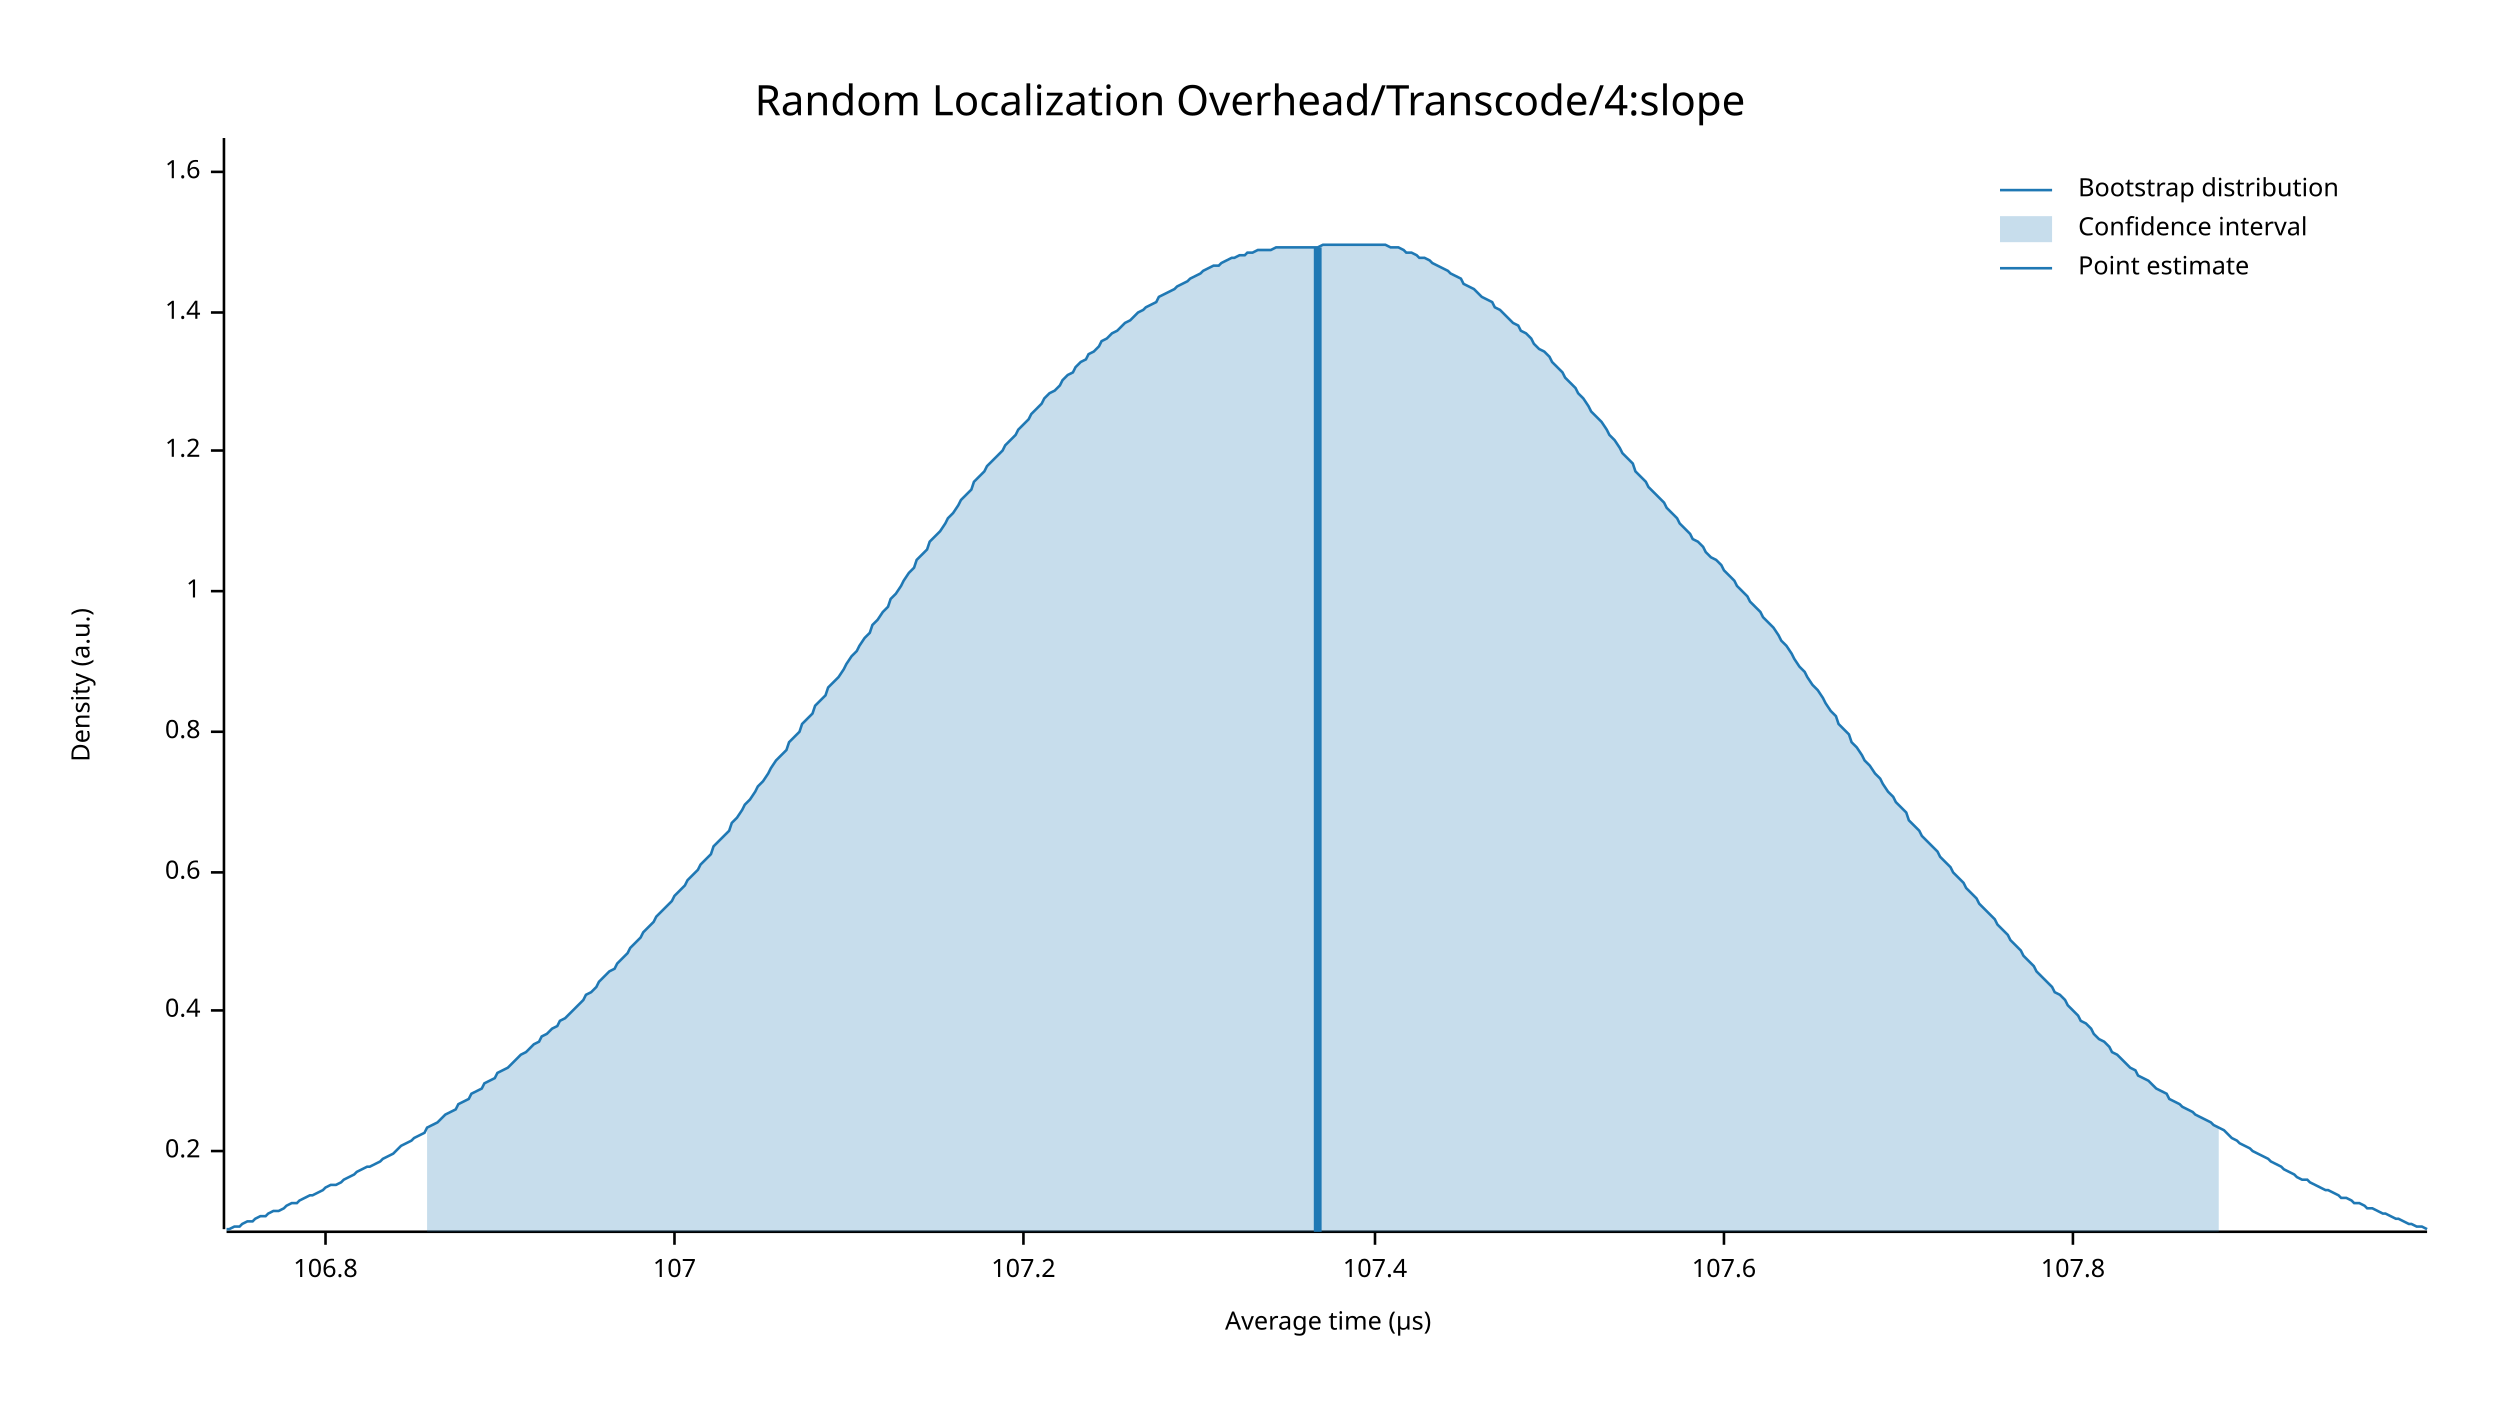
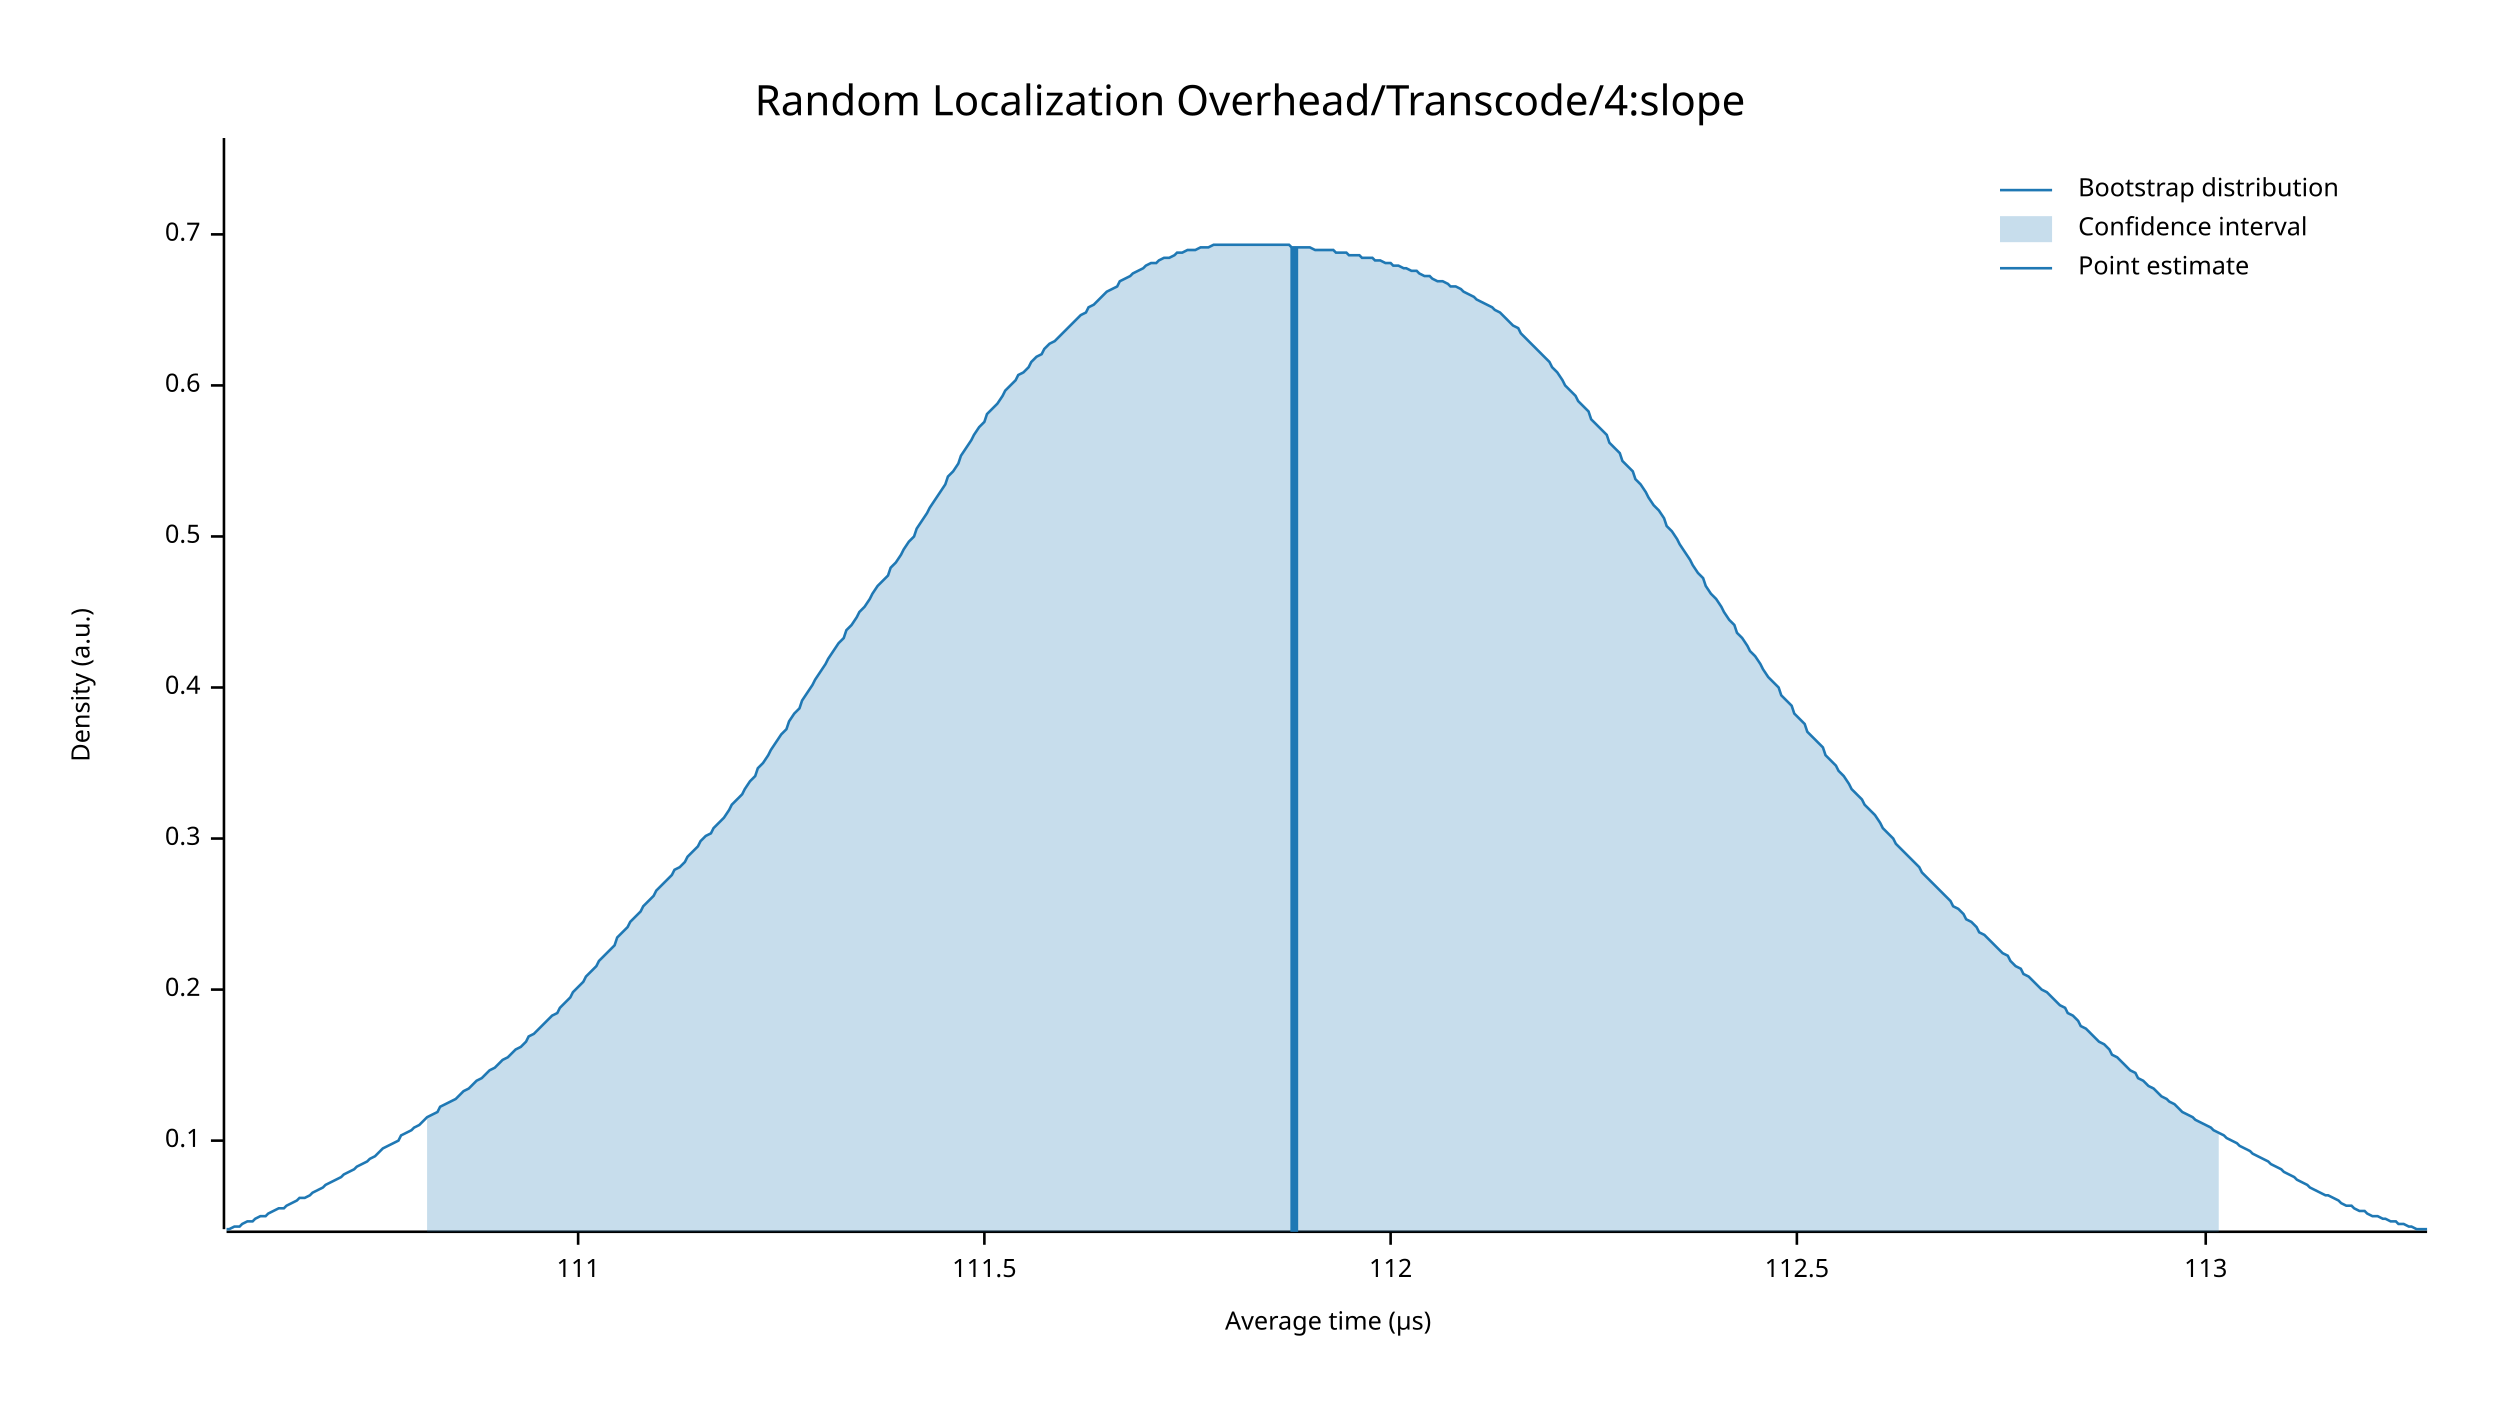
<svg xmlns="http://www.w3.org/2000/svg" width="960" height="540" viewBox="0 0 960 540">
  <text x="480" y="32" dy="0.76em" text-anchor="middle" font-family="sans-serif" font-size="16.129" opacity="1" fill="#000000">
Random Localization Overhead/Transcode/4:slope
</text>
  <text x="27" y="263" dy="0.76em" text-anchor="middle" font-family="sans-serif" font-size="9.677" opacity="1" fill="#000000" transform="rotate(270, 27, 263)">
Density (a.u.)
</text>
  <text x="510" y="513" dy="-0.5ex" text-anchor="middle" font-family="sans-serif" font-size="9.677" opacity="1" fill="#000000">
Average time (µs)
</text>
  <polyline fill="none" opacity="1" stroke="#000000" stroke-width="1" points="86,53 86,472 " />
-   <text x="77" y="442" dy="0.5ex" text-anchor="end" font-family="sans-serif" font-size="9.677" opacity="1" fill="#000000">
+   <text x="77" y="438" dy="0.5ex" text-anchor="end" font-family="sans-serif" font-size="9.677" opacity="1" fill="#000000">
+ 0.1
+ </text>
+   <polyline fill="none" opacity="1" stroke="#000000" stroke-width="1" points="81,438 86,438 " />
+   <text x="77" y="380" dy="0.5ex" text-anchor="end" font-family="sans-serif" font-size="9.677" opacity="1" fill="#000000">
0.2
</text>
-   <polyline fill="none" opacity="1" stroke="#000000" stroke-width="1" points="81,442 86,442 " />
-   <text x="77" y="388" dy="0.5ex" text-anchor="end" font-family="sans-serif" font-size="9.677" opacity="1" fill="#000000">
+   <polyline fill="none" opacity="1" stroke="#000000" stroke-width="1" points="81,380 86,380 " />
+   <text x="77" y="322" dy="0.5ex" text-anchor="end" font-family="sans-serif" font-size="9.677" opacity="1" fill="#000000">
+ 0.3
+ </text>
+   <polyline fill="none" opacity="1" stroke="#000000" stroke-width="1" points="81,322 86,322 " />
+   <text x="77" y="264" dy="0.5ex" text-anchor="end" font-family="sans-serif" font-size="9.677" opacity="1" fill="#000000">
0.4
</text>
-   <polyline fill="none" opacity="1" stroke="#000000" stroke-width="1" points="81,388 86,388 " />
-   <text x="77" y="335" dy="0.5ex" text-anchor="end" font-family="sans-serif" font-size="9.677" opacity="1" fill="#000000">
+   <polyline fill="none" opacity="1" stroke="#000000" stroke-width="1" points="81,264 86,264 " />
+   <text x="77" y="206" dy="0.5ex" text-anchor="end" font-family="sans-serif" font-size="9.677" opacity="1" fill="#000000">
+ 0.5
+ </text>
+   <polyline fill="none" opacity="1" stroke="#000000" stroke-width="1" points="81,206 86,206 " />
+   <text x="77" y="148" dy="0.5ex" text-anchor="end" font-family="sans-serif" font-size="9.677" opacity="1" fill="#000000">
0.6
</text>
-   <polyline fill="none" opacity="1" stroke="#000000" stroke-width="1" points="81,335 86,335 " />
-   <text x="77" y="281" dy="0.5ex" text-anchor="end" font-family="sans-serif" font-size="9.677" opacity="1" fill="#000000">
- 0.8
+   <polyline fill="none" opacity="1" stroke="#000000" stroke-width="1" points="81,148 86,148 " />
+   <text x="77" y="90" dy="0.5ex" text-anchor="end" font-family="sans-serif" font-size="9.677" opacity="1" fill="#000000">
+ 0.7
</text>
-   <polyline fill="none" opacity="1" stroke="#000000" stroke-width="1" points="81,281 86,281 " />
-   <text x="77" y="227" dy="0.5ex" text-anchor="end" font-family="sans-serif" font-size="9.677" opacity="1" fill="#000000">
- 1
+   <polyline fill="none" opacity="1" stroke="#000000" stroke-width="1" points="81,90 86,90 " />
+   <polyline fill="none" opacity="1" stroke="#000000" stroke-width="1" points="87,473 932,473 " />
+   <text x="222" y="483" dy="0.76em" text-anchor="middle" font-family="sans-serif" font-size="9.677" opacity="1" fill="#000000">
+ 111
</text>
-   <polyline fill="none" opacity="1" stroke="#000000" stroke-width="1" points="81,227 86,227 " />
-   <text x="77" y="173" dy="0.5ex" text-anchor="end" font-family="sans-serif" font-size="9.677" opacity="1" fill="#000000">
- 1.2
+   <polyline fill="none" opacity="1" stroke="#000000" stroke-width="1" points="222,473 222,478 " />
+   <text x="378" y="483" dy="0.76em" text-anchor="middle" font-family="sans-serif" font-size="9.677" opacity="1" fill="#000000">
+ 111.5
</text>
-   <polyline fill="none" opacity="1" stroke="#000000" stroke-width="1" points="81,173 86,173 " />
-   <text x="77" y="120" dy="0.5ex" text-anchor="end" font-family="sans-serif" font-size="9.677" opacity="1" fill="#000000">
- 1.4
+   <polyline fill="none" opacity="1" stroke="#000000" stroke-width="1" points="378,473 378,478 " />
+   <text x="534" y="483" dy="0.76em" text-anchor="middle" font-family="sans-serif" font-size="9.677" opacity="1" fill="#000000">
+ 112
</text>
-   <polyline fill="none" opacity="1" stroke="#000000" stroke-width="1" points="81,120 86,120 " />
-   <text x="77" y="66" dy="0.5ex" text-anchor="end" font-family="sans-serif" font-size="9.677" opacity="1" fill="#000000">
- 1.6
+   <polyline fill="none" opacity="1" stroke="#000000" stroke-width="1" points="534,473 534,478 " />
+   <text x="690" y="483" dy="0.76em" text-anchor="middle" font-family="sans-serif" font-size="9.677" opacity="1" fill="#000000">
+ 112.5
</text>
-   <polyline fill="none" opacity="1" stroke="#000000" stroke-width="1" points="81,66 86,66 " />
-   <polyline fill="none" opacity="1" stroke="#000000" stroke-width="1" points="87,473 932,473 " />
-   <text x="125" y="483" dy="0.76em" text-anchor="middle" font-family="sans-serif" font-size="9.677" opacity="1" fill="#000000">
- 106.8
+   <polyline fill="none" opacity="1" stroke="#000000" stroke-width="1" points="690,473 690,478 " />
+   <text x="847" y="483" dy="0.76em" text-anchor="middle" font-family="sans-serif" font-size="9.677" opacity="1" fill="#000000">
+ 113
</text>
-   <polyline fill="none" opacity="1" stroke="#000000" stroke-width="1" points="125,473 125,478 " />
-   <text x="259" y="483" dy="0.76em" text-anchor="middle" font-family="sans-serif" font-size="9.677" opacity="1" fill="#000000">
- 107
- </text>
-   <polyline fill="none" opacity="1" stroke="#000000" stroke-width="1" points="259,473 259,478 " />
-   <text x="393" y="483" dy="0.76em" text-anchor="middle" font-family="sans-serif" font-size="9.677" opacity="1" fill="#000000">
- 107.2
- </text>
-   <polyline fill="none" opacity="1" stroke="#000000" stroke-width="1" points="393,473 393,478 " />
-   <text x="528" y="483" dy="0.76em" text-anchor="middle" font-family="sans-serif" font-size="9.677" opacity="1" fill="#000000">
- 107.4
- </text>
-   <polyline fill="none" opacity="1" stroke="#000000" stroke-width="1" points="528,473 528,478 " />
-   <text x="662" y="483" dy="0.76em" text-anchor="middle" font-family="sans-serif" font-size="9.677" opacity="1" fill="#000000">
- 107.6
- </text>
-   <polyline fill="none" opacity="1" stroke="#000000" stroke-width="1" points="662,473 662,478 " />
-   <text x="796" y="483" dy="0.76em" text-anchor="middle" font-family="sans-serif" font-size="9.677" opacity="1" fill="#000000">
- 107.8
- </text>
-   <polyline fill="none" opacity="1" stroke="#000000" stroke-width="1" points="796,473 796,478 " />
-   <polyline fill="none" opacity="1" stroke="#1F78B4" stroke-width="1" points="87,472 88,472 90,471 92,471 93,470 95,469 97,469 98,468 100,467 102,467 103,466 105,465 107,465 109,464 110,463 112,462 114,462 115,461 117,460 119,459 120,459 122,458 124,457 125,456 127,455 129,455 131,454 132,453 134,452 136,451 137,450 139,449 141,448 142,448 144,447 146,446 147,445 149,444 151,443 153,441 154,440 156,439 158,438 159,437 161,436 163,435 164,433 166,432 168,431 169,430 171,428 173,427 175,426 176,424 178,423 180,422 181,420 183,419 185,418 186,416 188,415 190,414 191,412 193,411 195,410 197,408 198,407 200,405 202,404 203,403 205,401 207,400 208,398 210,397 212,395 214,394 215,392 217,391 219,389 220,388 222,386 224,384 225,382 227,381 229,379 230,377 232,375 234,373 236,372 237,370 239,368 241,366 242,364 244,362 246,360 247,358 249,356 251,354 252,352 254,350 256,348 258,346 259,344 261,342 263,340 264,338 266,336 268,334 269,332 271,330 273,328 274,325 276,323 278,321 280,319 281,316 283,314 285,311 286,309 288,307 290,304 291,302 293,300 295,297 296,295 298,292 300,290 302,288 303,285 305,283 307,281 308,278 310,276 312,274 313,271 315,269 317,267 318,264 320,262 322,260 324,257 325,255 327,252 329,250 330,248 332,245 334,243 335,240 337,238 339,235 341,233 342,230 344,228 346,225 347,223 349,220 351,218 352,215 354,213 356,211 357,208 359,206 361,204 363,201 364,199 366,197 368,194 369,192 371,190 373,188 374,185 376,183 378,181 379,179 381,177 383,175 385,173 386,171 388,169 390,167 391,165 393,163 395,161 396,159 398,157 400,155 401,153 403,151 405,150 407,148 408,146 410,144 412,143 413,141 415,139 417,138 418,136 420,135 422,133 423,131 425,130 427,128 429,127 430,126 432,124 434,123 435,122 437,120 439,119 440,118 442,117 444,116 445,114 447,113 449,112 451,111 452,110 454,109 456,108 457,107 459,106 461,105 462,104 464,103 466,102 468,102 469,101 471,100 473,99 474,99 476,98 478,98 479,97 481,97 483,96 484,96 486,96 488,96 490,95 491,95 493,95 495,95 496,95 498,95 500,95 501,95 503,95 505,95 506,95 508,94 510,94 512,94 513,94 515,94 517,94 518,94 520,94 522,94 523,94 525,94 527,94 528,94 530,94 532,94 534,95 535,95 537,95 539,96 540,97 542,97 544,98 545,99 547,99 549,100 550,101 552,102 554,103 556,104 557,105 559,106 561,107 562,109 564,110 566,111 567,112 569,114 571,115 573,116 574,118 576,119 578,121 579,122 581,124 583,125 584,127 586,128 588,130 589,132 591,134 593,135 595,137 596,139 598,141 600,143 601,145 603,147 605,149 606,151 608,153 610,156 611,158 613,160 615,162 617,165 618,167 620,169 622,172 623,174 625,176 627,178 628,181 630,183 632,185 633,187 635,189 637,191 639,193 640,195 642,197 644,199 645,201 647,203 649,205 650,207 652,208 654,210 655,212 657,214 659,215 661,217 662,219 664,221 666,223 667,225 669,227 671,229 672,231 674,233 676,235 677,237 679,239 681,241 683,244 684,246 686,248 688,251 689,253 691,256 693,258 694,260 696,263 698,265 700,268 701,270 703,273 705,275 706,278 708,280 710,282 711,285 713,287 715,290 716,292 718,294 720,297 722,299 723,301 725,304 727,306 728,308 730,310 732,312 733,315 735,317 737,319 738,321 740,323 742,325 744,327 745,329 747,331 749,333 750,335 752,337 754,339 755,341 757,343 759,345 760,347 762,349 764,351 766,353 767,355 769,357 771,359 772,361 774,363 776,365 777,367 779,369 781,371 782,373 784,375 786,377 788,379 789,381 791,382 793,384 794,386 796,388 798,390 799,392 801,393 803,395 804,397 806,399 808,400 810,402 811,404 813,405 815,407 816,408 818,410 820,411 821,413 823,414 825,415 827,417 828,418 830,419 832,420 833,422 835,423 837,424 838,425 840,426 842,427 843,428 845,429 847,430 849,431 850,432 852,433 854,434 855,435 857,437 859,438 860,439 862,440 864,441 865,442 867,443 869,444 871,445 872,446 874,447 876,448 877,449 879,450 881,451 882,452 884,453 886,453 887,454 889,455 891,456 893,457 894,457 896,458 898,459 899,460 901,460 903,461 904,462 906,462 908,463 909,464 911,464 913,465 915,466 916,466 918,467 920,468 921,468 923,469 925,470 926,470 928,471 930,471 932,472 " />
-   <polygon opacity="0.25" fill="#1F78B4" points="164,433 166,432 168,431 169,430 171,428 173,427 175,426 176,424 178,423 180,422 181,420 183,419 185,418 186,416 188,415 190,414 191,412 193,411 195,410 197,408 198,407 200,405 202,404 203,403 205,401 207,400 208,398 210,397 212,395 214,394 215,392 217,391 219,389 220,388 222,386 224,384 225,382 227,381 229,379 230,377 232,375 234,373 236,372 237,370 239,368 241,366 242,364 244,362 246,360 247,358 249,356 251,354 252,352 254,350 256,348 258,346 259,344 261,342 263,340 264,338 266,336 268,334 269,332 271,330 273,328 274,325 276,323 278,321 280,319 281,316 283,314 285,311 286,309 288,307 290,304 291,302 293,300 295,297 296,295 298,292 300,290 302,288 303,285 305,283 307,281 308,278 310,276 312,274 313,271 315,269 317,267 318,264 320,262 322,260 324,257 325,255 327,252 329,250 330,248 332,245 334,243 335,240 337,238 339,235 341,233 342,230 344,228 346,225 347,223 349,220 351,218 352,215 354,213 356,211 357,208 359,206 361,204 363,201 364,199 366,197 368,194 369,192 371,190 373,188 374,185 376,183 378,181 379,179 381,177 383,175 385,173 386,171 388,169 390,167 391,165 393,163 395,161 396,159 398,157 400,155 401,153 403,151 405,150 407,148 408,146 410,144 412,143 413,141 415,139 417,138 418,136 420,135 422,133 423,131 425,130 427,128 429,127 430,126 432,124 434,123 435,122 437,120 439,119 440,118 442,117 444,116 445,114 447,113 449,112 451,111 452,110 454,109 456,108 457,107 459,106 461,105 462,104 464,103 466,102 468,102 469,101 471,100 473,99 474,99 476,98 478,98 479,97 481,97 483,96 484,96 486,96 488,96 490,95 491,95 493,95 495,95 496,95 498,95 500,95 501,95 503,95 505,95 506,95 508,94 510,94 512,94 513,94 515,94 517,94 518,94 520,94 522,94 523,94 525,94 527,94 528,94 530,94 532,94 534,95 535,95 537,95 539,96 540,97 542,97 544,98 545,99 547,99 549,100 550,101 552,102 554,103 556,104 557,105 559,106 561,107 562,109 564,110 566,111 567,112 569,114 571,115 573,116 574,118 576,119 578,121 579,122 581,124 583,125 584,127 586,128 588,130 589,132 591,134 593,135 595,137 596,139 598,141 600,143 601,145 603,147 605,149 606,151 608,153 610,156 611,158 613,160 615,162 617,165 618,167 620,169 622,172 623,174 625,176 627,178 628,181 630,183 632,185 633,187 635,189 637,191 639,193 640,195 642,197 644,199 645,201 647,203 649,205 650,207 652,208 654,210 655,212 657,214 659,215 661,217 662,219 664,221 666,223 667,225 669,227 671,229 672,231 674,233 676,235 677,237 679,239 681,241 683,244 684,246 686,248 688,251 689,253 691,256 693,258 694,260 696,263 698,265 700,268 701,270 703,273 705,275 706,278 708,280 710,282 711,285 713,287 715,290 716,292 718,294 720,297 722,299 723,301 725,304 727,306 728,308 730,310 732,312 733,315 735,317 737,319 738,321 740,323 742,325 744,327 745,329 747,331 749,333 750,335 752,337 754,339 755,341 757,343 759,345 760,347 762,349 764,351 766,353 767,355 769,357 771,359 772,361 774,363 776,365 777,367 779,369 781,371 782,373 784,375 786,377 788,379 789,381 791,382 793,384 794,386 796,388 798,390 799,392 801,393 803,395 804,397 806,399 808,400 810,402 811,404 813,405 815,407 816,408 818,410 820,411 821,413 823,414 825,415 827,417 828,418 830,419 832,420 833,422 835,423 837,424 838,425 840,426 842,427 843,428 845,429 847,430 849,431 850,432 852,433 852,473 164,473 " />
-   <polyline fill="none" opacity="1" stroke="#1F78B4" stroke-width="3" points="506,473 506,95 " />
+   <polyline fill="none" opacity="1" stroke="#000000" stroke-width="1" points="847,473 847,478 " />
+   <polyline fill="none" opacity="1" stroke="#1F78B4" stroke-width="1" points="87,472 88,472 90,471 92,471 93,470 95,469 97,469 98,468 100,467 102,467 103,466 105,465 107,464 109,464 110,463 112,462 114,461 115,460 117,460 119,459 120,458 122,457 124,456 125,455 127,454 129,453 131,452 132,451 134,450 136,449 137,448 139,447 141,446 142,445 144,444 146,442 147,441 149,440 151,439 153,438 154,436 156,435 158,434 159,433 161,432 163,430 164,429 166,428 168,427 169,425 171,424 173,423 175,422 176,421 178,419 180,418 181,417 183,415 185,414 186,413 188,411 190,410 191,409 193,407 195,406 197,404 198,403 200,402 202,400 203,398 205,397 207,395 208,394 210,392 212,390 214,389 215,387 217,385 219,383 220,381 222,379 224,377 225,375 227,373 229,371 230,369 232,367 234,365 236,363 237,360 239,358 241,356 242,354 244,352 246,350 247,348 249,346 251,344 252,342 254,340 256,338 258,336 259,334 261,333 263,331 264,329 266,327 268,325 269,323 271,321 273,320 274,318 276,316 278,314 280,311 281,309 283,307 285,305 286,303 288,300 290,298 291,295 293,293 295,290 296,288 298,285 300,282 302,280 303,277 305,274 307,272 308,269 310,266 312,263 313,261 315,258 317,255 318,253 320,250 322,247 324,245 325,242 327,240 329,237 330,235 332,233 334,230 335,228 337,225 339,223 341,221 342,218 344,216 346,213 347,211 349,208 351,206 352,203 354,200 356,197 357,195 359,192 361,189 363,186 364,183 366,181 368,178 369,175 371,172 373,169 374,167 376,164 378,162 379,159 381,157 383,155 385,152 386,150 388,148 390,146 391,144 393,143 395,141 396,139 398,137 400,136 401,134 403,132 405,131 407,129 408,128 410,126 412,124 413,123 415,121 417,120 418,118 420,117 422,115 423,114 425,112 427,111 429,110 430,108 432,107 434,106 435,105 437,104 439,103 440,102 442,101 444,101 445,100 447,99 449,99 451,98 452,97 454,97 456,96 457,96 459,96 461,95 462,95 464,95 466,94 468,94 469,94 471,94 473,94 474,94 476,94 478,94 479,94 481,94 483,94 484,94 486,94 488,94 490,94 491,94 493,94 495,94 496,95 498,95 500,95 501,95 503,95 505,96 506,96 508,96 510,96 512,96 513,97 515,97 517,97 518,98 520,98 522,98 523,99 525,99 527,99 528,100 530,100 532,101 534,101 535,102 537,102 539,103 540,103 542,104 544,104 545,105 547,106 549,106 550,107 552,108 554,108 556,109 557,110 559,110 561,111 562,112 564,113 566,114 567,115 569,116 571,117 573,118 574,119 576,120 578,122 579,123 581,125 583,126 584,128 586,130 588,132 589,133 591,135 593,137 595,139 596,141 598,143 600,146 601,148 603,150 605,152 606,154 608,156 610,158 611,161 613,163 615,165 617,167 618,170 620,172 622,174 623,177 625,179 627,181 628,184 630,186 632,189 633,191 635,194 637,196 639,199 640,202 642,204 644,207 645,209 647,212 649,215 650,217 652,220 654,222 655,225 657,228 659,230 661,233 662,235 664,238 666,240 667,243 669,245 671,248 672,250 674,252 676,255 677,257 679,260 681,262 683,264 684,267 686,269 688,271 689,274 691,276 693,278 694,281 696,283 698,285 700,287 701,290 703,292 705,294 706,296 708,298 710,301 711,303 713,305 715,307 716,309 718,311 720,313 722,316 723,318 725,320 727,322 728,324 730,326 732,328 733,329 735,331 737,333 738,335 740,337 742,339 744,341 745,342 747,344 749,346 750,348 752,349 754,351 755,353 757,354 759,356 760,358 762,359 764,361 766,363 767,364 769,366 771,367 772,369 774,371 776,372 777,374 779,375 781,377 782,378 784,380 786,381 788,383 789,384 791,386 793,387 794,389 796,390 798,392 799,394 801,395 803,397 804,398 806,400 808,401 810,403 811,405 813,406 815,408 816,409 818,411 820,412 821,414 823,415 825,417 827,418 828,419 830,421 832,422 833,423 835,424 837,426 838,427 840,428 842,429 843,430 845,431 847,432 849,433 850,434 852,435 854,436 855,437 857,438 859,439 860,440 862,441 864,442 865,443 867,444 869,445 871,446 872,447 874,448 876,449 877,450 879,451 881,452 882,453 884,454 886,455 887,456 889,457 891,458 893,459 894,459 896,460 898,461 899,462 901,463 903,463 904,464 906,465 908,465 909,466 911,467 913,467 915,468 916,468 918,469 920,469 921,470 923,470 925,471 926,471 928,472 930,472 932,472 " />
+   <polygon opacity="0.25" fill="#1F78B4" points="164,429 166,428 168,427 169,425 171,424 173,423 175,422 176,421 178,419 180,418 181,417 183,415 185,414 186,413 188,411 190,410 191,409 193,407 195,406 197,404 198,403 200,402 202,400 203,398 205,397 207,395 208,394 210,392 212,390 214,389 215,387 217,385 219,383 220,381 222,379 224,377 225,375 227,373 229,371 230,369 232,367 234,365 236,363 237,360 239,358 241,356 242,354 244,352 246,350 247,348 249,346 251,344 252,342 254,340 256,338 258,336 259,334 261,333 263,331 264,329 266,327 268,325 269,323 271,321 273,320 274,318 276,316 278,314 280,311 281,309 283,307 285,305 286,303 288,300 290,298 291,295 293,293 295,290 296,288 298,285 300,282 302,280 303,277 305,274 307,272 308,269 310,266 312,263 313,261 315,258 317,255 318,253 320,250 322,247 324,245 325,242 327,240 329,237 330,235 332,233 334,230 335,228 337,225 339,223 341,221 342,218 344,216 346,213 347,211 349,208 351,206 352,203 354,200 356,197 357,195 359,192 361,189 363,186 364,183 366,181 368,178 369,175 371,172 373,169 374,167 376,164 378,162 379,159 381,157 383,155 385,152 386,150 388,148 390,146 391,144 393,143 395,141 396,139 398,137 400,136 401,134 403,132 405,131 407,129 408,128 410,126 412,124 413,123 415,121 417,120 418,118 420,117 422,115 423,114 425,112 427,111 429,110 430,108 432,107 434,106 435,105 437,104 439,103 440,102 442,101 444,101 445,100 447,99 449,99 451,98 452,97 454,97 456,96 457,96 459,96 461,95 462,95 464,95 466,94 468,94 469,94 471,94 473,94 474,94 476,94 478,94 479,94 481,94 483,94 484,94 486,94 488,94 490,94 491,94 493,94 495,94 496,95 498,95 500,95 501,95 503,95 505,96 506,96 508,96 510,96 512,96 513,97 515,97 517,97 518,98 520,98 522,98 523,99 525,99 527,99 528,100 530,100 532,101 534,101 535,102 537,102 539,103 540,103 542,104 544,104 545,105 547,106 549,106 550,107 552,108 554,108 556,109 557,110 559,110 561,111 562,112 564,113 566,114 567,115 569,116 571,117 573,118 574,119 576,120 578,122 579,123 581,125 583,126 584,128 586,130 588,132 589,133 591,135 593,137 595,139 596,141 598,143 600,146 601,148 603,150 605,152 606,154 608,156 610,158 611,161 613,163 615,165 617,167 618,170 620,172 622,174 623,177 625,179 627,181 628,184 630,186 632,189 633,191 635,194 637,196 639,199 640,202 642,204 644,207 645,209 647,212 649,215 650,217 652,220 654,222 655,225 657,228 659,230 661,233 662,235 664,238 666,240 667,243 669,245 671,248 672,250 674,252 676,255 677,257 679,260 681,262 683,264 684,267 686,269 688,271 689,274 691,276 693,278 694,281 696,283 698,285 700,287 701,290 703,292 705,294 706,296 708,298 710,301 711,303 713,305 715,307 716,309 718,311 720,313 722,316 723,318 725,320 727,322 728,324 730,326 732,328 733,329 735,331 737,333 738,335 740,337 742,339 744,341 745,342 747,344 749,346 750,348 752,349 754,351 755,353 757,354 759,356 760,358 762,359 764,361 766,363 767,364 769,366 771,367 772,369 774,371 776,372 777,374 779,375 781,377 782,378 784,380 786,381 788,383 789,384 791,386 793,387 794,389 796,390 798,392 799,394 801,395 803,397 804,398 806,400 808,401 810,403 811,405 813,406 815,408 816,409 818,411 820,412 821,414 823,415 825,417 827,418 828,419 830,421 832,422 833,423 835,424 837,426 838,427 840,428 842,429 843,430 845,431 847,432 849,433 850,434 852,435 852,473 164,473 " />
+   <polyline fill="none" opacity="1" stroke="#1F78B4" stroke-width="3" points="497,473 497,95 " />
  <text x="798" y="68" dy="0.76em" text-anchor="start" font-family="sans-serif" font-size="9.677" opacity="1" fill="#000000">
Bootstrap distribution
</text>
  <text x="798" y="83" dy="0.76em" text-anchor="start" font-family="sans-serif" font-size="9.677" opacity="1" fill="#000000">
Confidence interval
</text>
  <text x="798" y="98" dy="0.76em" text-anchor="start" font-family="sans-serif" font-size="9.677" opacity="1" fill="#000000">
Point estimate
</text>
  <polyline fill="none" opacity="1" stroke="#1F78B4" stroke-width="1" points="768,73 788,73 " />
  <rect x="768" y="83" width="20" height="10" opacity="0.25" fill="#1F78B4" stroke="none" />
  <polyline fill="none" opacity="1" stroke="#1F78B4" stroke-width="1" points="768,103 788,103 " />
</svg>
